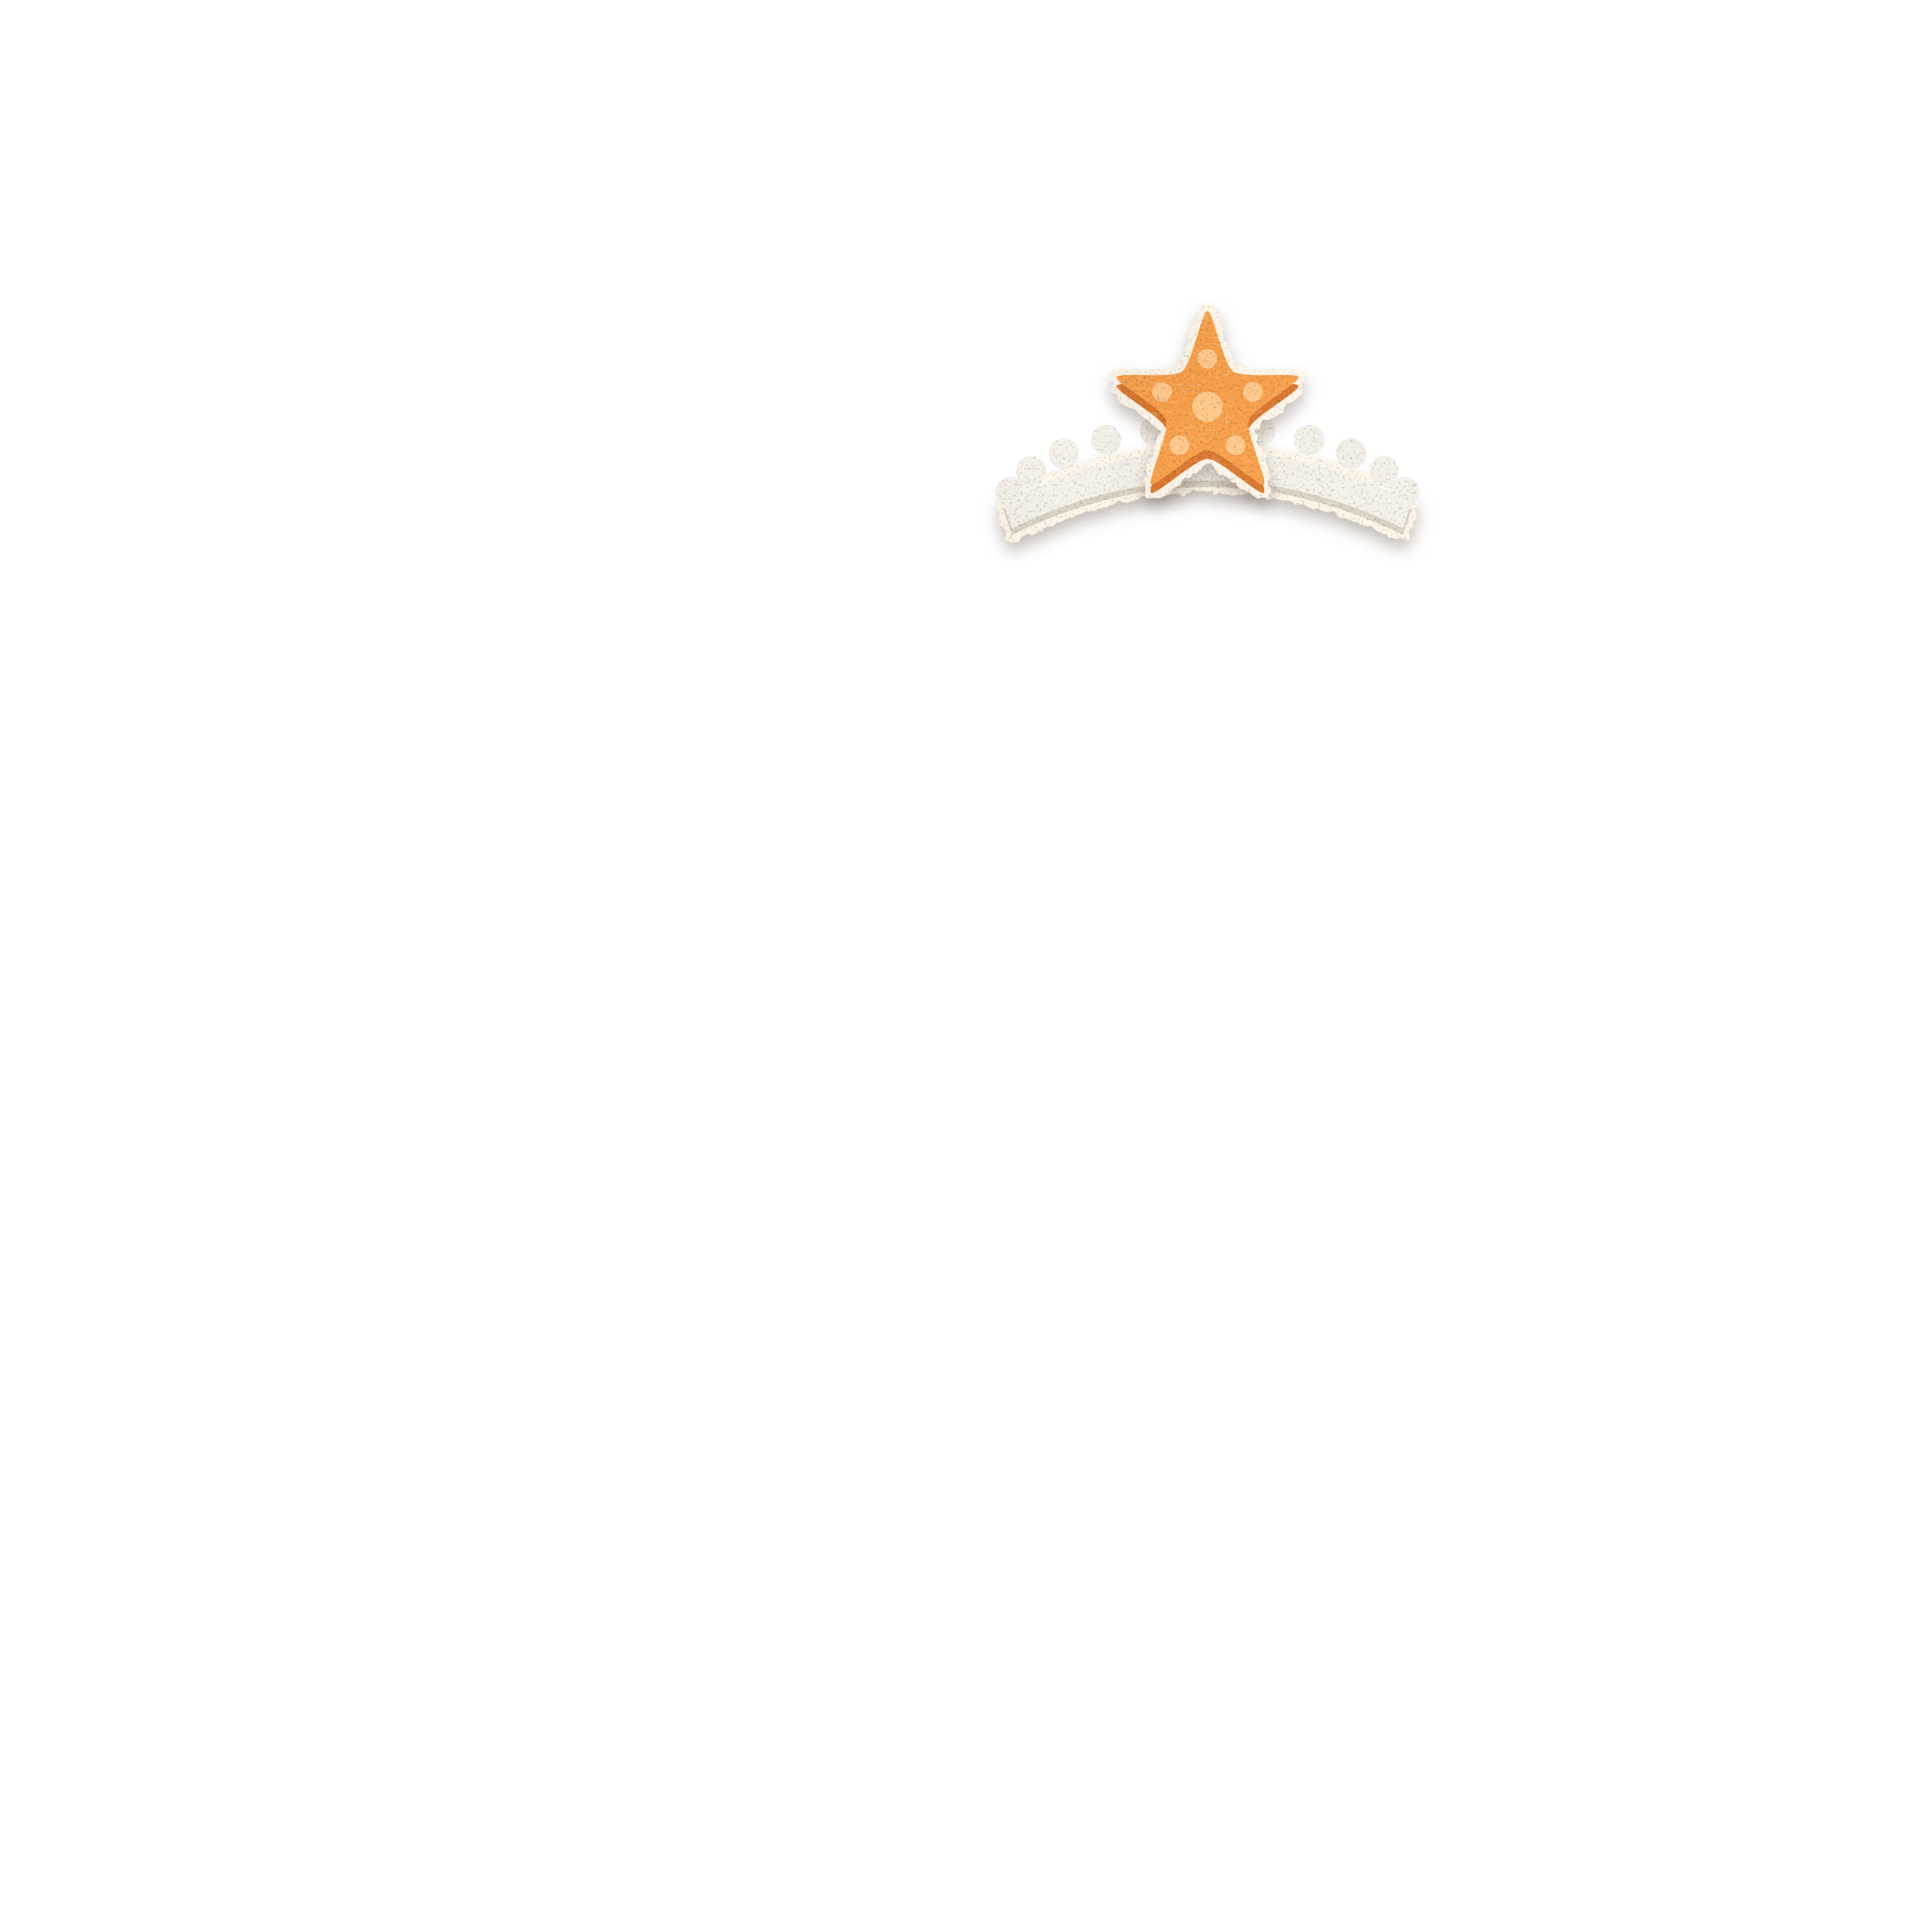
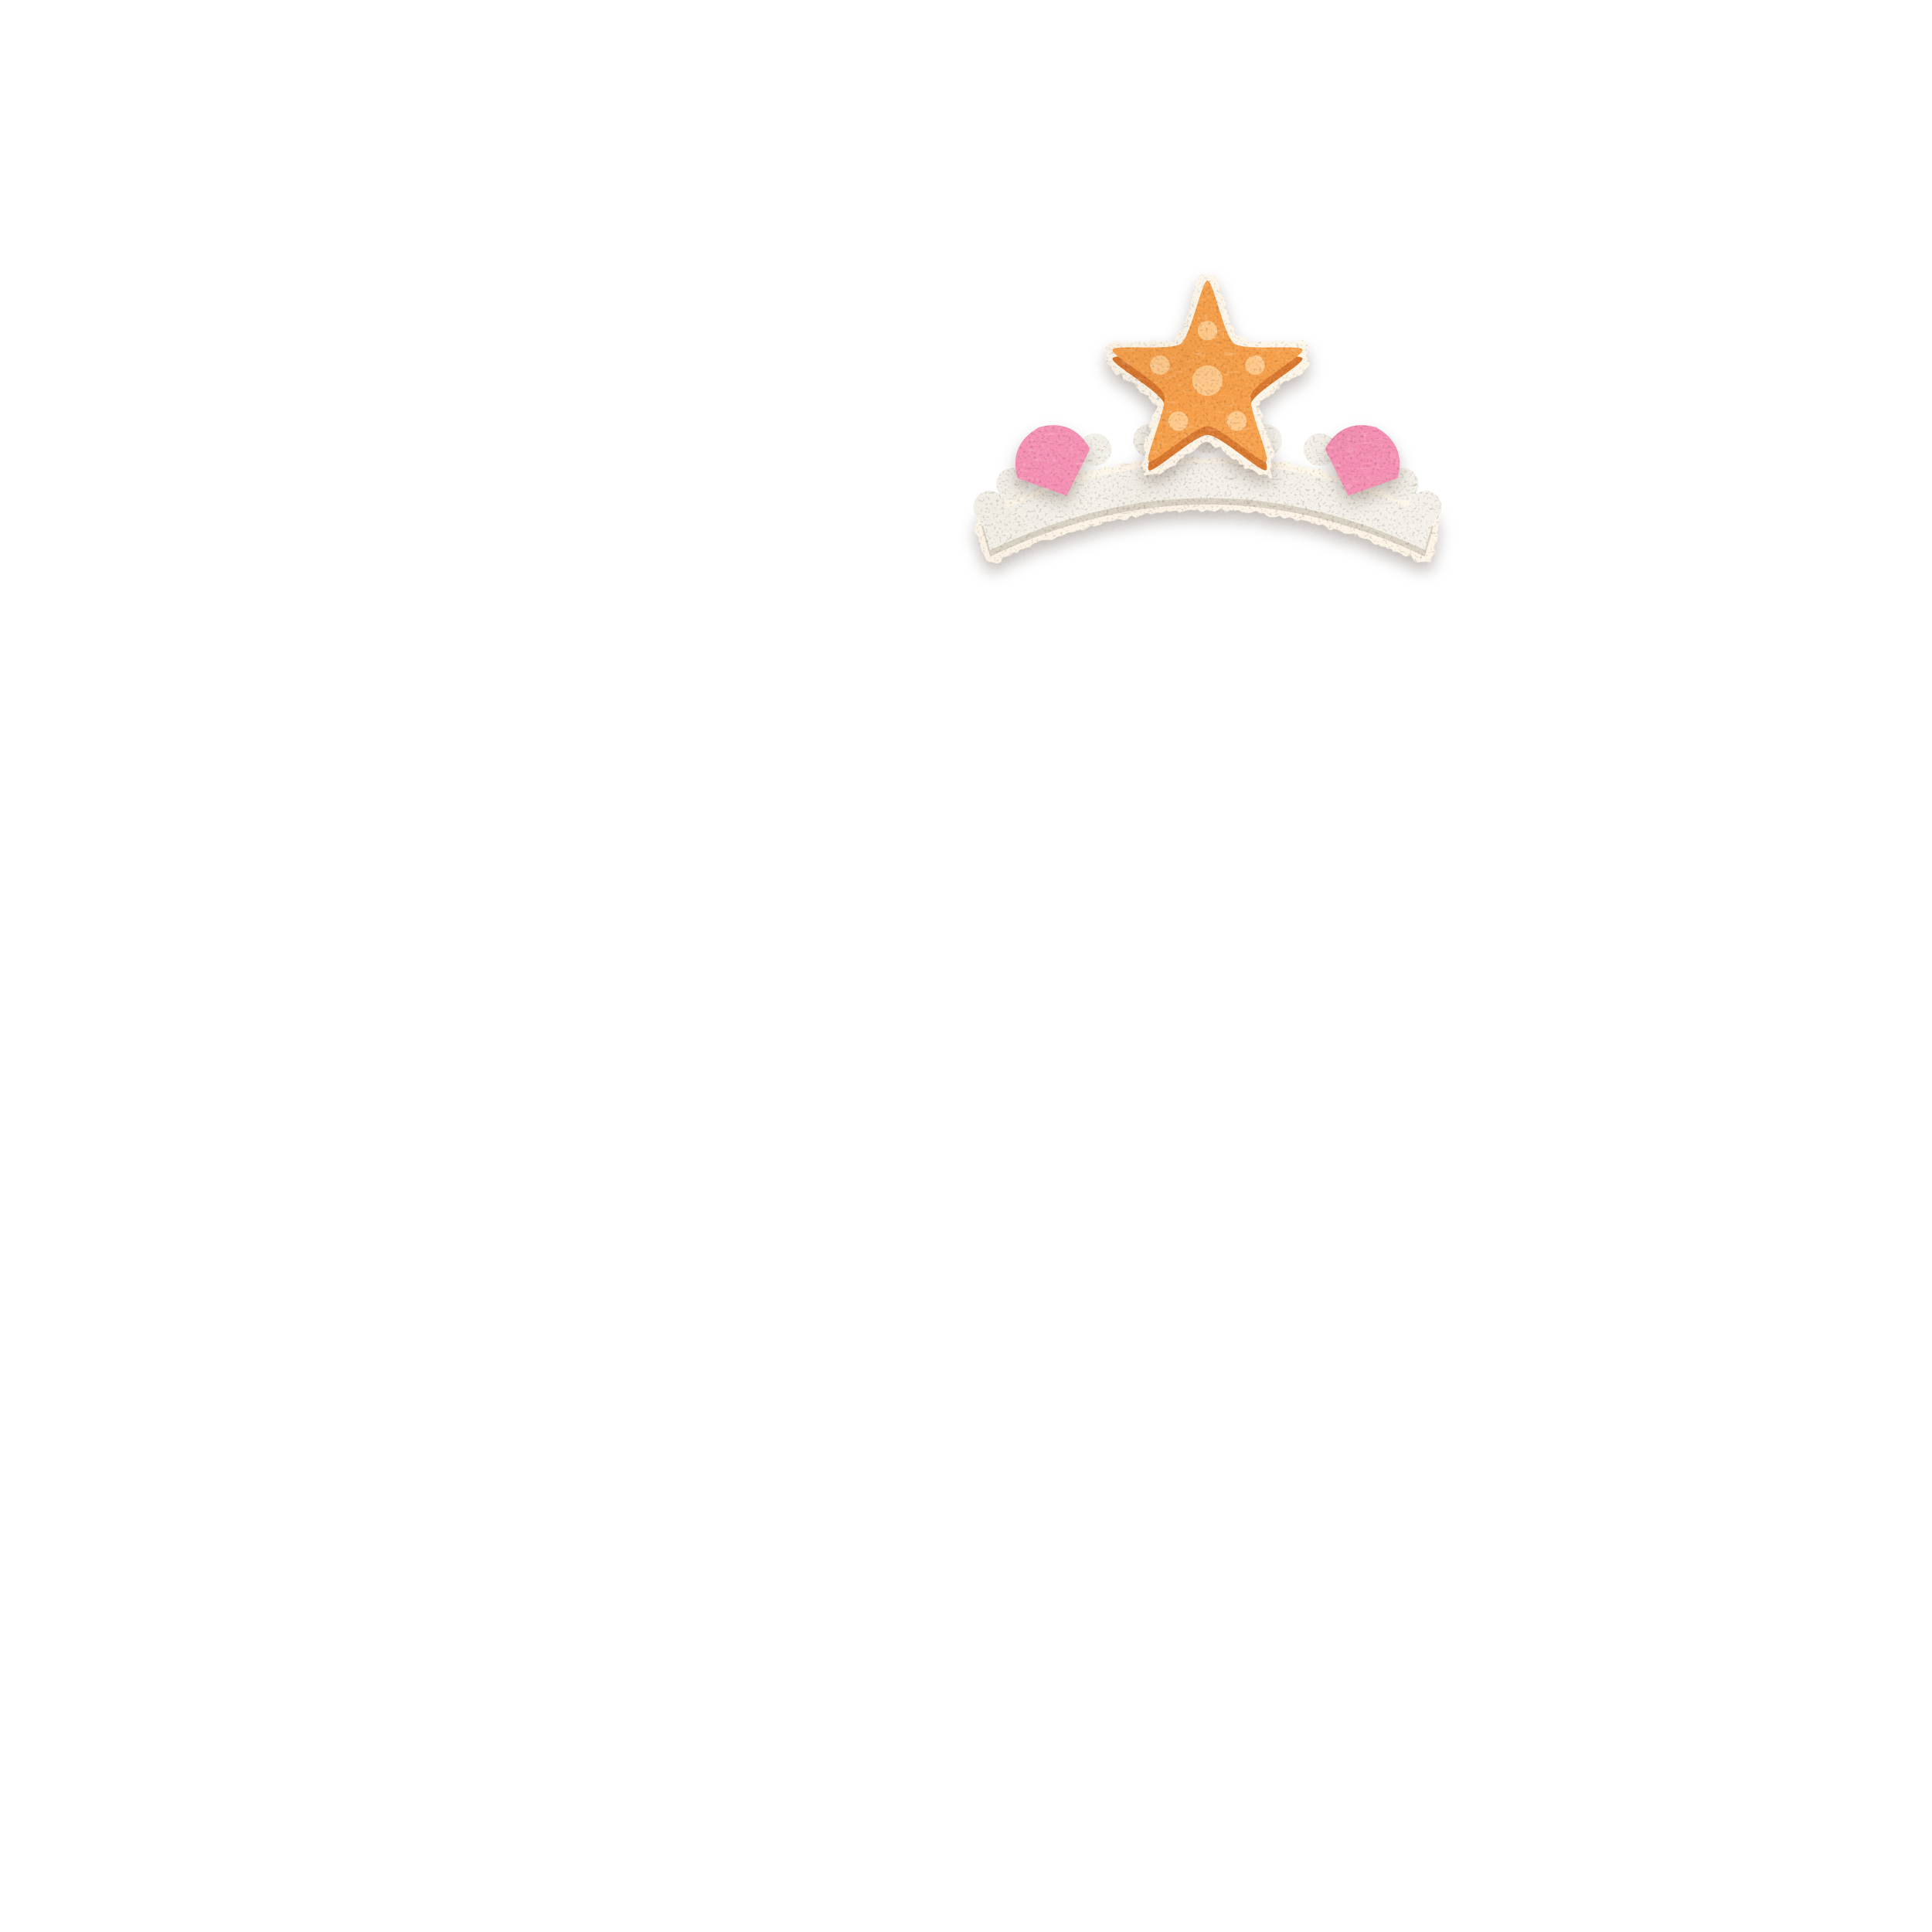
<svg xmlns="http://www.w3.org/2000/svg" viewBox="0 0 800 800" width="800" height="800">
  <defs>
    <filter id="mp-mcr-gr" x="-20%" y="-20%" width="140%" height="150%" color-interpolation-filters="sRGB">
      <feTurbulence type="fractalNoise" baseFrequency="0.900" numOctaves="2" seed="55" result="n" />
      <feColorMatrix in="n" type="matrix" values="0 0 0 0 0.24 0 0 0 0 0.14 0 0 0 0 0.08 0.70 0 0 0 -0.39" result="d" />
      <feColorMatrix in="n" type="matrix" values="0 0 0 0 1 0 0 0 0 0.98 0 0 0 0 0.92 -0.75 0 0 0 0.28" result="l" />
      <feTurbulence type="fractalNoise" baseFrequency="0.160 0.700" numOctaves="3" seed="66" result="f" />
      <feColorMatrix in="f" type="matrix" values="0 0 0 0 1 0 0 0 0 0.98 0 0 0 0 0.93 0.91 0 0 0 -0.57" result="fl" />
      <feColorMatrix in="f" type="matrix" values="0 0 0 0 0.3 0 0 0 0 0.18 0 0 0 0 0.1 -0.78 0 0 0 0.21" result="fd" />
      <feTurbulence type="fractalNoise" baseFrequency="0.018" numOctaves="2" seed="62" result="m" />
      <feColorMatrix in="m" type="matrix" values="0 0 0 0 0.3 0 0 0 0 0.17 0 0 0 0 0.08 0.09 0 0 0 -0.04" result="md" />
      <feColorMatrix in="m" type="matrix" values="0 0 0 0 1 0 0 0 0 0.97 0 0 0 0 0.9 -0.09 0 0 0 0.05" result="ml" />
      <feTurbulence type="fractalNoise" baseFrequency="0.560 0.208" numOctaves="3" seed="74" result="f2" />
      <feColorMatrix in="f2" type="matrix" values="0 0 0 0 1 0 0 0 0 0.98 0 0 0 0 0.93 0.65 0 0 0 -0.42" result="fl2" />
      <feMerge result="g">
        <feMergeNode in="md" />
        <feMergeNode in="ml" />
        <feMergeNode in="fd" />
        <feMergeNode in="fl" />
        <feMergeNode in="fl2" />
        <feMergeNode in="d" />
        <feMergeNode in="l" />
      </feMerge>
      <feComposite in="g" in2="SourceGraphic" operator="in" result="gc" />
      <feMerge>
        <feMergeNode in="SourceGraphic" />
        <feMergeNode in="gc" />
      </feMerge>
    </filter>
    <filter id="mp-mcr-sh" x="-25%" y="-25%" width="150%" height="160%" color-interpolation-filters="sRGB">
      <feGaussianBlur in="SourceAlpha" stdDeviation="3.5" />
      <feOffset dx="0" dy="4" result="b" />
      <feFlood flood-color="#3A2216" flood-opacity="0.3" />
      <feComposite in2="b" operator="in" result="s" />
      <feMerge>
        <feMergeNode in="s" />
        <feMergeNode in="SourceGraphic" />
      </feMerge>
    </filter>
    <filter id="mp-mcr-sh2" x="-25%" y="-25%" width="150%" height="160%" color-interpolation-filters="sRGB">
      <feGaussianBlur in="SourceAlpha" stdDeviation="6" />
      <feOffset dx="0" dy="7" result="b" />
      <feFlood flood-color="#3A2216" flood-opacity="0.28" />
      <feComposite in2="b" operator="in" result="s" />
      <feMerge>
        <feMergeNode in="s" />
        <feMergeNode in="SourceGraphic" />
      </feMerge>
    </filter>
    <filter id="mp-mcr-bl" x="-50%" y="-50%" width="200%" height="200%">
      <feGaussianBlur stdDeviation="6" />
    </filter>
    <filter id="mp-mcr-cut" x="-20%" y="-20%" width="140%" height="150%" color-interpolation-filters="sRGB">
      <feMorphology in="SourceAlpha" operator="dilate" radius="2.2" result="dil" />
      <feTurbulence type="fractalNoise" baseFrequency="0.22" numOctaves="2" seed="57" result="tn" />
      <feDisplacementMap in="dil" in2="tn" scale="4.0" xChannelSelector="R" yChannelSelector="G" result="rg" />
      <feFlood flood-color="#FFF8EA" flood-opacity="0.95" />
      <feComposite in2="rg" operator="in" result="rim" />
      <feGaussianBlur in="rg" stdDeviation="3.5" />
      <feOffset dx="0" dy="4" result="b" />
      <feFlood flood-color="#3A2216" flood-opacity="0.3" />
      <feComposite in2="b" operator="in" result="s" />
      <feMerge>
        <feMergeNode in="s" />
        <feMergeNode in="rim" />
        <feMergeNode in="SourceGraphic" />
      </feMerge>
    </filter>
  </defs>
  <g filter="url(#mp-mcr-gr)">
    <g transform="translate(200 0)">
      <g transform="translate(300 424) scale(0.9) translate(-300 -424)">
        <g filter="url(#mp-mcr-cut)">
-           <path d="M206,184 Q300,136 394,184 L390,196 Q300,152 210,196Z" fill="#D9D2C4" transform="translate(0 3)" />
-           <path d="M206,184 Q300,136 394,184 L390,196 Q300,152 210,196Z" fill="#F4F1EA" />
+           <path d="M196,192 Q300,140 404,192 L400,206 Q300,158 200,206Z" fill="#D9D2C4" transform="translate(0 3)" />
+           <path d="M196,192 Q300,140 404,192 L400,206 Q300,158 200,206Z" fill="#F4F1EA" />
        </g>
-         <circle cx="209.4" cy="179.3" r="7" fill="#F4F1EA" />
-         <circle cx="218.9" cy="169.8" r="7" fill="#F4F1EA" />
-         <circle cx="233.9" cy="161.6" r="7" fill="#F4F1EA" />
-         <circle cx="253.3" cy="155.3" r="7" fill="#F4F1EA" />
-         <circle cx="275.8" cy="151.3" r="7" fill="#F4F1EA" />
-         <circle cx="300" cy="150" r="7" fill="#F4F1EA" />
-         <circle cx="324.2" cy="151.3" r="7" fill="#F4F1EA" />
-         <circle cx="346.7" cy="155.3" r="7" fill="#F4F1EA" />
-         <circle cx="366.1" cy="161.6" r="7" fill="#F4F1EA" />
-         <circle cx="381.1" cy="169.8" r="7" fill="#F4F1EA" />
-         <circle cx="390.6" cy="179.3" r="7" fill="#F4F1EA" />
+         <circle cx="199.8" cy="186.2" r="7.5" fill="#F4F1EA" />
+         <circle cx="210.3" cy="175.7" r="7.5" fill="#F4F1EA" />
+         <circle cx="226.9" cy="166.7" r="7.5" fill="#F4F1EA" />
+         <circle cx="248.3" cy="159.8" r="7.5" fill="#F4F1EA" />
+         <circle cx="273.3" cy="155.5" r="7.5" fill="#F4F1EA" />
+         <circle cx="300" cy="154" r="7.5" fill="#F4F1EA" />
+         <circle cx="326.7" cy="155.5" r="7.5" fill="#F4F1EA" />
+         <circle cx="351.7" cy="159.8" r="7.5" fill="#F4F1EA" />
+         <circle cx="373.1" cy="166.7" r="7.5" fill="#F4F1EA" />
+         <circle cx="389.7" cy="175.7" r="7.5" fill="#F4F1EA" />
+         <circle cx="400.2" cy="186.2" r="7.5" fill="#F4F1EA" />
+         <g filter="url(#mp-mcr-sh)">
+           <path d="M230,182 L212,166 Q214,150 230,148 Q246,150 248,166Z" fill="#F58FB4" transform="rotate(-22 230 168)" />
+         </g>
+         <g filter="url(#mp-mcr-sh)">
+           <path d="M370,182 L352,166 Q354,150 370,148 Q386,150 388,166Z" fill="#F58FB4" transform="rotate(22 370 168)" />
+         </g>
        <g filter="url(#mp-mcr-cut)">
-           <path d="M300,96C302.6,96 307.1,120.4 311.8,123.8C316.4,127.2 341,123.9 341.8,126.4C342.7,128.9 320.8,140.7 319,146.2C317.2,151.6 328,174.1 325.9,175.6C323.7,177.1 305.7,160 300,160C294.3,160 276.3,177.1 274.1,175.6C272,174.1 282.8,151.6 281,146.2C279.2,140.7 257.3,128.9 258.2,126.4C259,123.9 283.6,127.2 288.2,123.8C292.9,120.4 297.4,96 300,96Z" fill="#D9772E" transform="translate(0 4)" />
-           <path d="M300,96C302.6,96 307.1,120.4 311.8,123.8C316.4,127.2 341,123.9 341.8,126.4C342.7,128.9 320.8,140.7 319,146.2C317.2,151.6 328,174.1 325.9,175.6C323.7,177.1 305.7,160 300,160C294.3,160 276.3,177.1 274.1,175.6C272,174.1 282.8,151.6 281,146.2C279.2,140.7 257.3,128.9 258.2,126.4C259,123.9 283.6,127.2 288.2,123.8C292.9,120.4 297.4,96 300,96Z" fill="#F7A04B" />
+           <path d="M300,82C302.7,82 307.5,107.5 312.3,111C317.2,114.5 342.9,111.2 343.7,113.8C344.6,116.4 321.8,128.8 320,134.5C318.1,140.2 329.3,163.6 327,165.2C324.8,166.8 306,149 300,149C294,149 275.2,166.8 273,165.2C270.7,163.6 281.9,140.2 280,134.5C278.2,128.8 255.4,116.4 256.3,113.8C257.1,111.2 282.8,114.5 287.7,111C292.5,107.5 297.3,82 300,82Z" fill="#D9772E" transform="translate(0 4)" />
+           <path d="M300,82C302.7,82 307.5,107.5 312.3,111C317.2,114.5 342.9,111.2 343.7,113.8C344.6,116.4 321.8,128.8 320,134.5C318.1,140.2 329.3,163.6 327,165.2C324.8,166.8 306,149 300,149C294,149 275.2,166.8 273,165.2C270.7,163.6 281.9,140.2 280,134.5C278.2,128.8 255.4,116.4 256.3,113.8C257.1,111.2 282.8,114.5 287.7,111C292.5,107.5 297.3,82 300,82Z" fill="#F7A04B" />
        </g>
-         <circle cx="300" cy="118" r="4.5" fill="#FFC98A" />
-         <circle cx="320.9" cy="133.2" r="4.5" fill="#FFC98A" />
-         <circle cx="312.9" cy="157.8" r="4.5" fill="#FFC98A" />
-         <circle cx="287.1" cy="157.8" r="4.5" fill="#FFC98A" />
-         <circle cx="279.1" cy="133.2" r="4.5" fill="#FFC98A" />
-         <circle cx="300" cy="140" r="7" fill="#FFC98A" />
+         <circle cx="300" cy="105" r="4.5" fill="#FFC98A" />
+         <circle cx="321.9" cy="120.9" r="4.5" fill="#FFC98A" />
+         <circle cx="313.5" cy="146.6" r="4.5" fill="#FFC98A" />
+         <circle cx="286.5" cy="146.6" r="4.5" fill="#FFC98A" />
+         <circle cx="278.1" cy="120.9" r="4.5" fill="#FFC98A" />
+         <circle cx="300" cy="128" r="7" fill="#FFC98A" />
      </g>
    </g>
  </g>
</svg>
